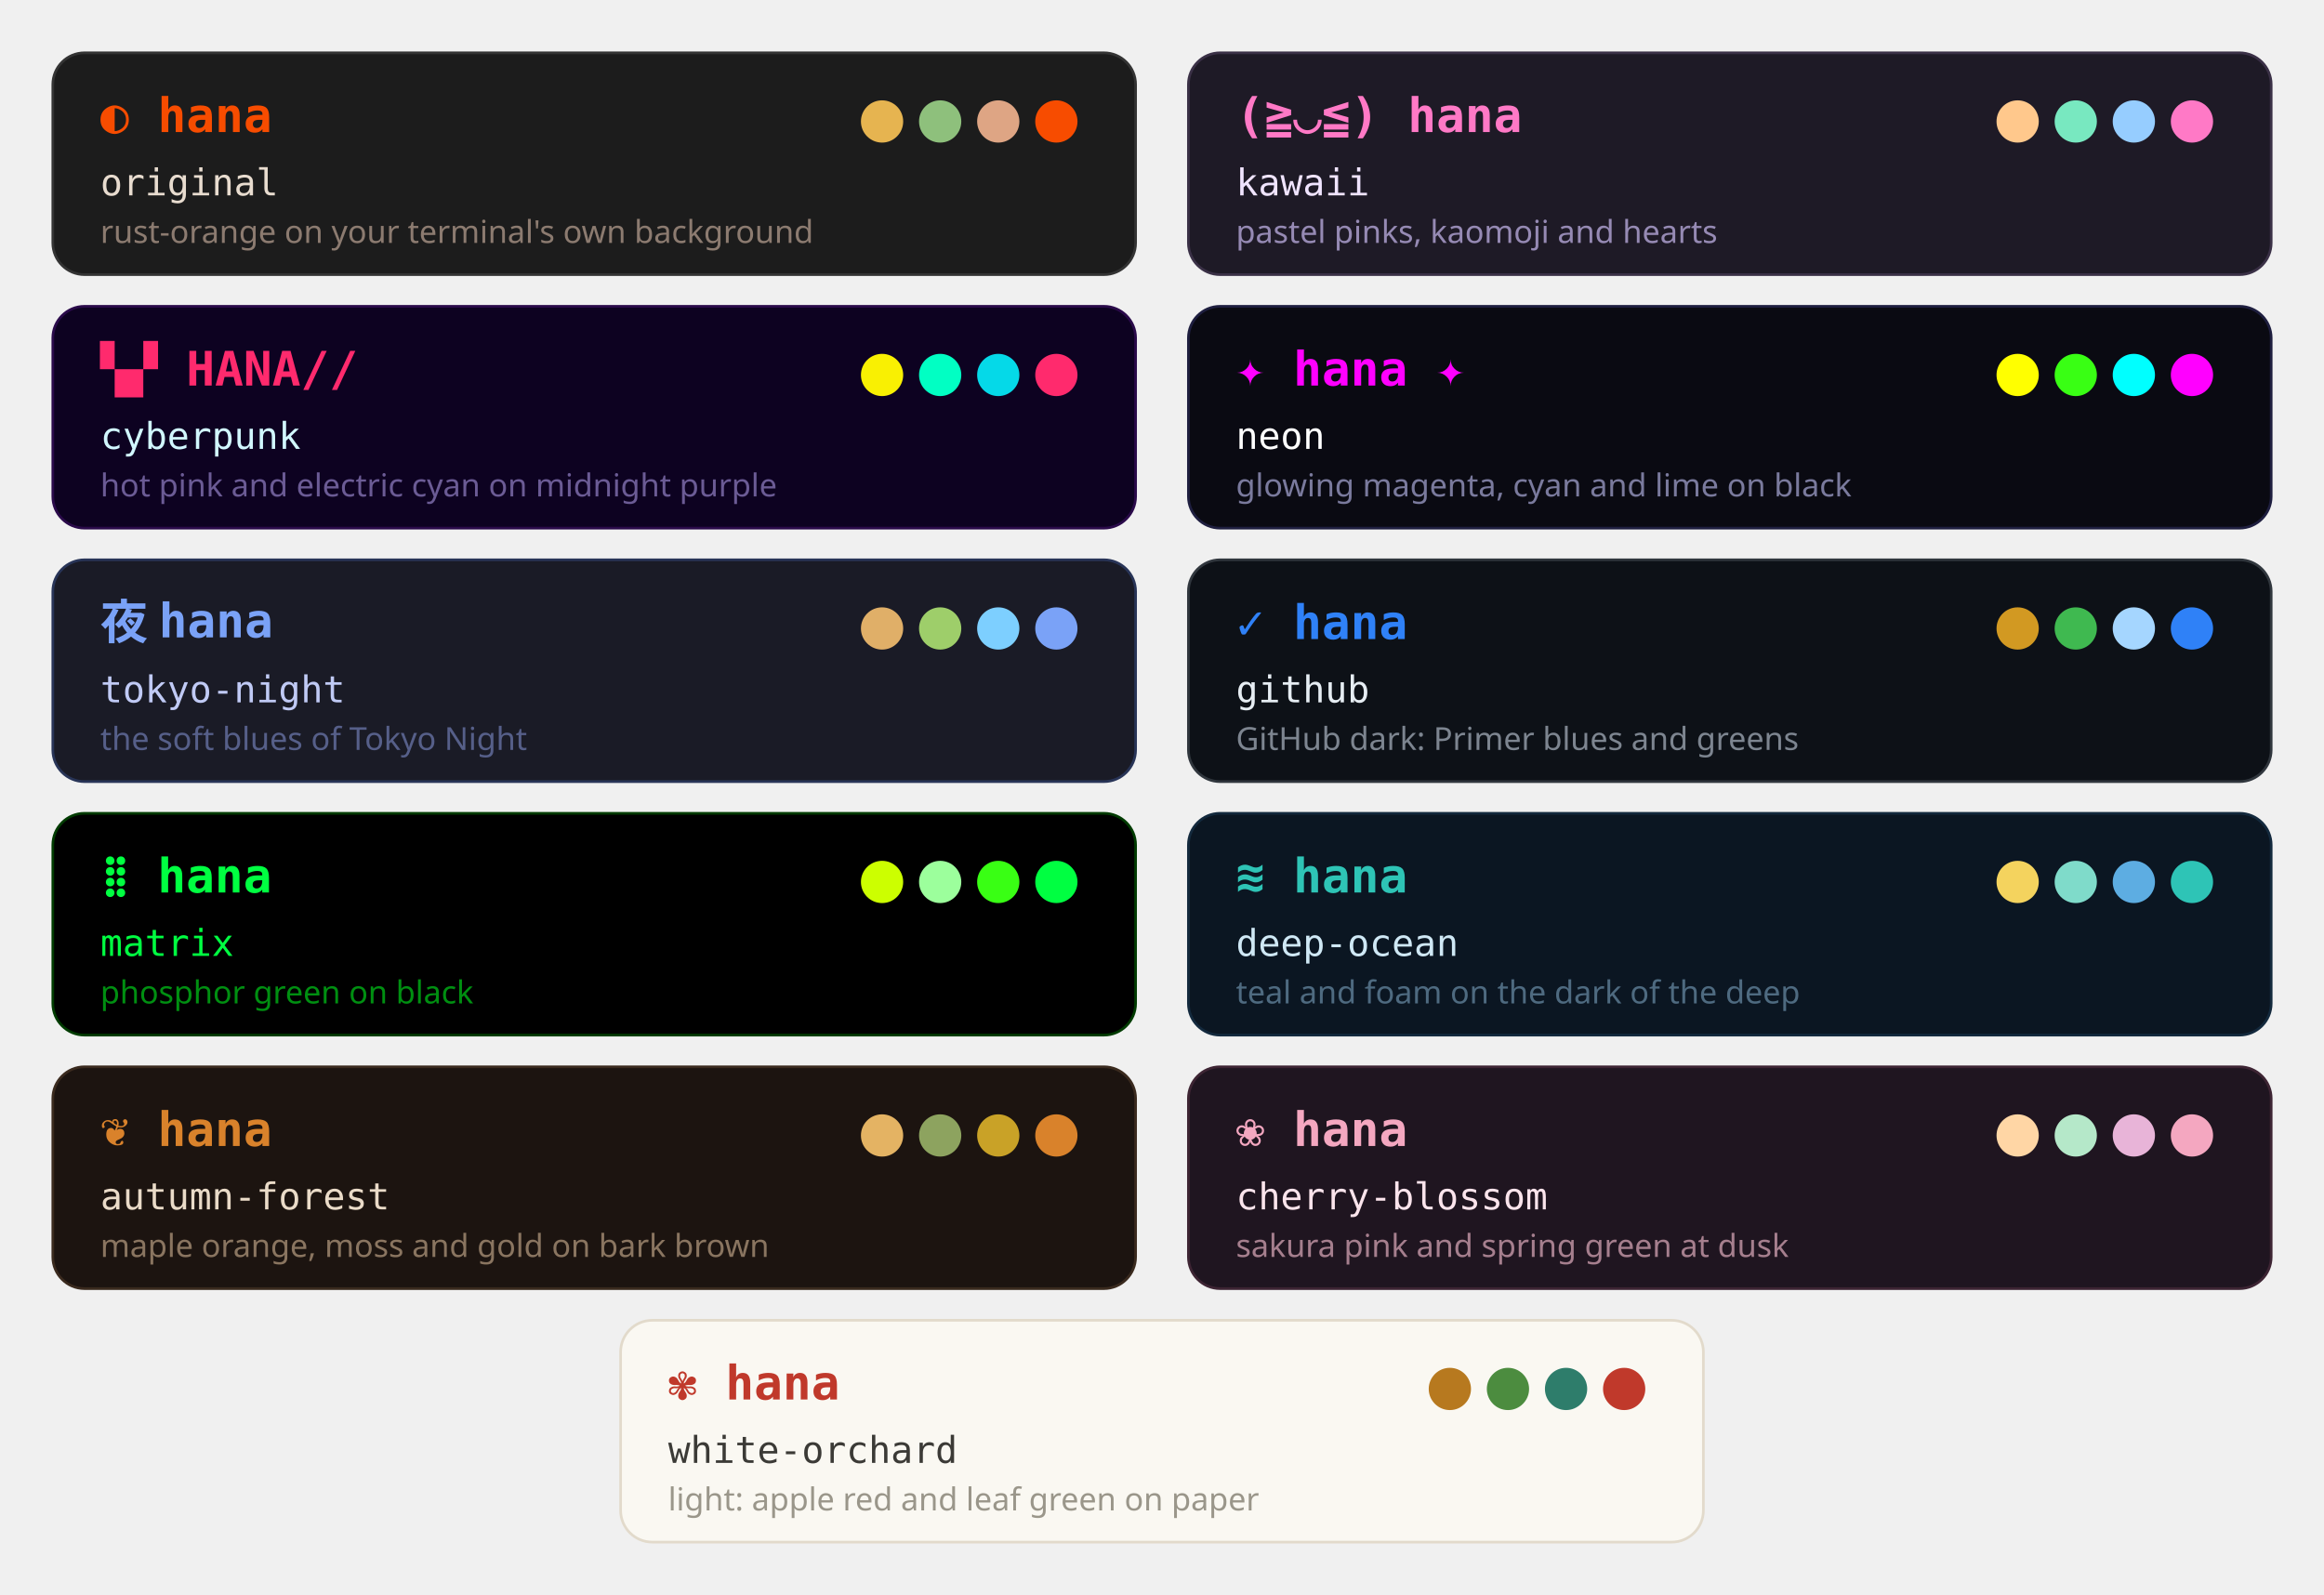
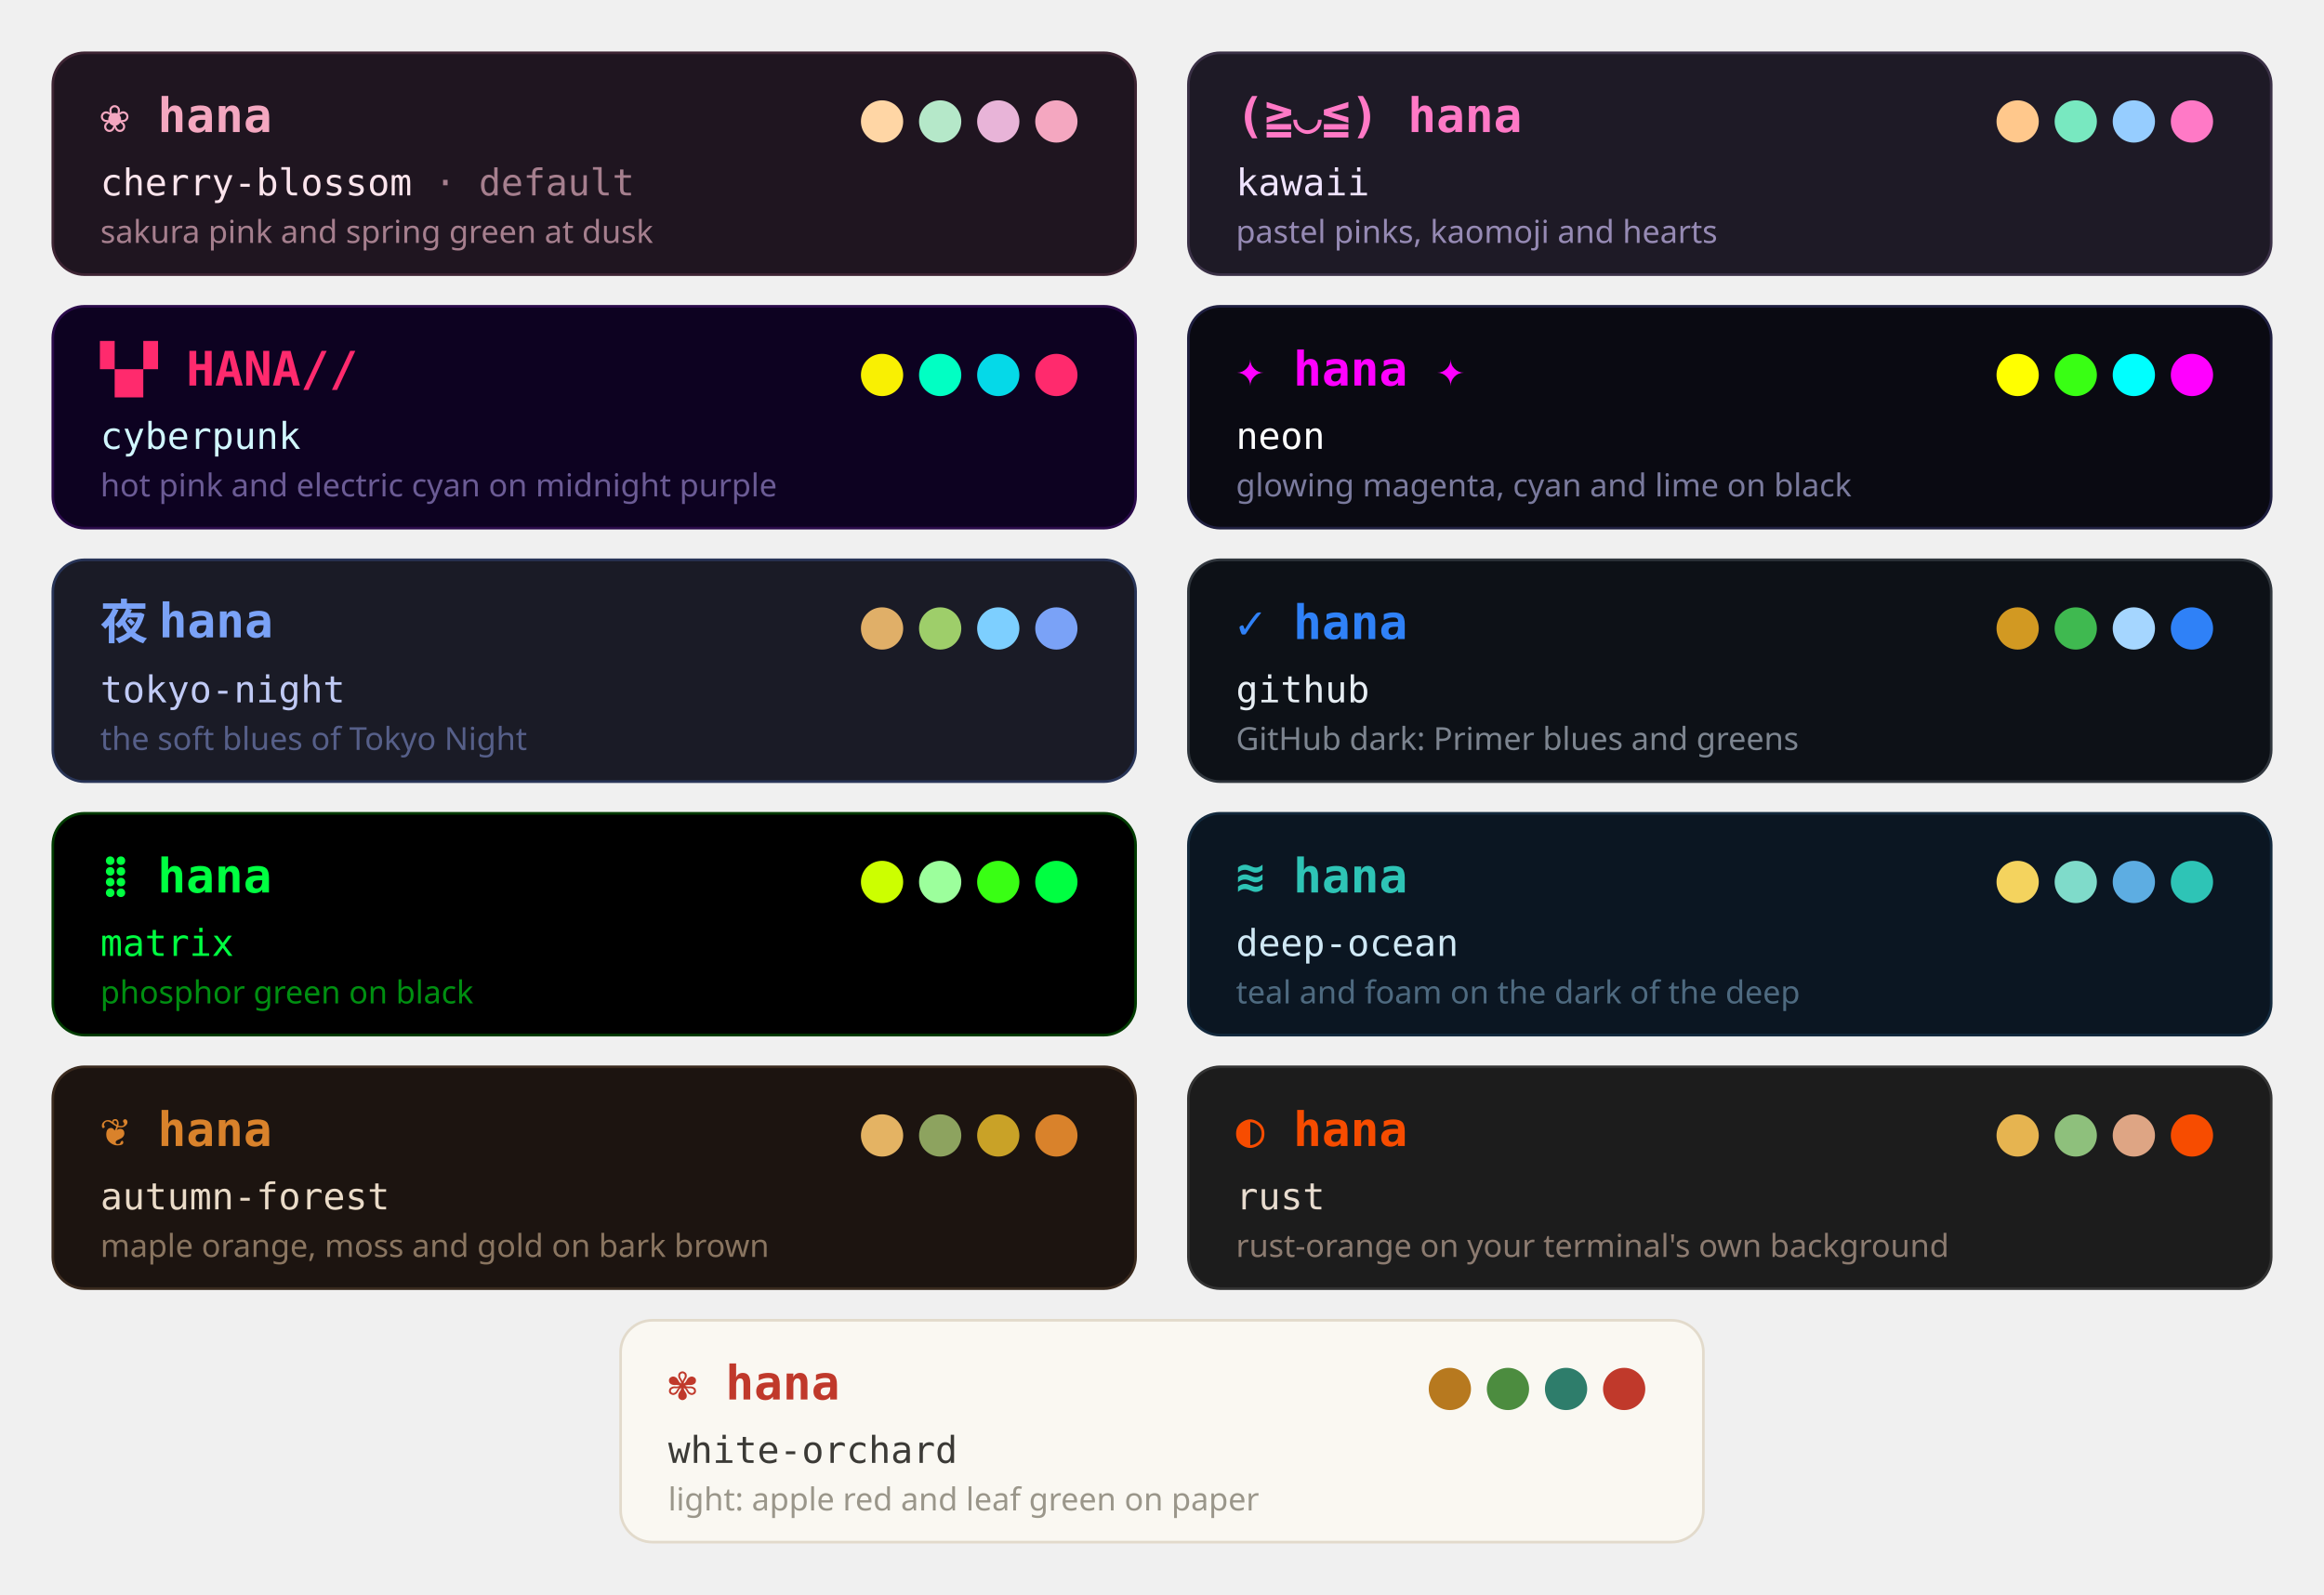
<svg xmlns="http://www.w3.org/2000/svg" width="880" height="604" viewBox="0 0 880 604" role="img" aria-label="hana's eleven themes">
  <style>
    .logo { font-family: Cascadia Code, Consolas, ui-monospace, monospace; font-size: 18px; font-weight: 700; }
    .name { font-family: Cascadia Code, Consolas, ui-monospace, monospace; font-size: 14px; }
    .blurb { font-family: Segoe UI, system-ui, -apple-system, sans-serif; font-size: 12px; }
  </style>
-   <g transform="translate(20 20)">
+   <g transform="translate(450 404)">
    <rect width="410" height="84" rx="12" fill="#1C1C1C" stroke="#333" />
    <text x="18" y="30" class="logo" fill="#F74C00">◐ hana</text>
-     <text x="18" y="54" class="name" fill="#E8DCCF">original</text>
+     <text x="18" y="54" class="name" fill="#E8DCCF">rust</text>
    <text x="18" y="72" class="blurb" fill="#8C7B70">rust-orange on your terminal's own background</text>
    <circle cx="380" cy="26" r="8" fill="#F74C00" />
    <circle cx="358" cy="26" r="8" fill="#DEA584" />
    <circle cx="336" cy="26" r="8" fill="#8EC07C" />
    <circle cx="314" cy="26" r="8" fill="#E6B450" />
  </g>
  <g transform="translate(450 20)">
    <rect width="410" height="84" rx="12" fill="#1E1A26" stroke="#3A3046" />
    <text x="18" y="30" class="logo" fill="#FF79C6">(≧◡≦) hana</text>
    <text x="18" y="54" class="name" fill="#F0E4FF">kawaii</text>
    <text x="18" y="72" class="blurb" fill="#968AB4">pastel pinks, kaomoji and hearts</text>
    <circle cx="380" cy="26" r="8" fill="#FF79C6" />
    <circle cx="358" cy="26" r="8" fill="#96CDFF" />
    <circle cx="336" cy="26" r="8" fill="#78E8C0" />
    <circle cx="314" cy="26" r="8" fill="#FFC88C" />
  </g>
  <g transform="translate(20 116)">
    <rect width="410" height="84" rx="12" fill="#0D0221" stroke="#2A0A4A" />
    <text x="18" y="30" class="logo" fill="#FF2A6D">▚▞ HANA//</text>
    <text x="18" y="54" class="name" fill="#D1F7FF">cyberpunk</text>
    <text x="18" y="72" class="blurb" fill="#6B5B95">hot pink and electric cyan on midnight purple</text>
    <circle cx="380" cy="26" r="8" fill="#FF2A6D" />
    <circle cx="358" cy="26" r="8" fill="#05D9E8" />
    <circle cx="336" cy="26" r="8" fill="#01FFC3" />
    <circle cx="314" cy="26" r="8" fill="#F9F002" />
  </g>
  <g transform="translate(450 116)">
    <rect width="410" height="84" rx="12" fill="#0A0A12" stroke="#1E1E3F" />
    <text x="18" y="30" class="logo" fill="#FF00FF">✦ hana ✦</text>
    <text x="18" y="54" class="name" fill="#FFFFFF">neon</text>
    <text x="18" y="72" class="blurb" fill="#7A7A9D">glowing magenta, cyan and lime on black</text>
    <circle cx="380" cy="26" r="8" fill="#FF00FF" />
    <circle cx="358" cy="26" r="8" fill="#00FFFF" />
    <circle cx="336" cy="26" r="8" fill="#39FF14" />
    <circle cx="314" cy="26" r="8" fill="#FFFF00" />
  </g>
  <g transform="translate(20 212)">
    <rect width="410" height="84" rx="12" fill="#1A1B26" stroke="#283457" />
    <text x="18" y="30" class="logo" fill="#7AA2F7">夜 hana</text>
    <text x="18" y="54" class="name" fill="#C0CAF5">tokyo-night</text>
    <text x="18" y="72" class="blurb" fill="#565F89">the soft blues of Tokyo Night</text>
    <circle cx="380" cy="26" r="8" fill="#7AA2F7" />
    <circle cx="358" cy="26" r="8" fill="#7DCFFF" />
    <circle cx="336" cy="26" r="8" fill="#9ECE6A" />
    <circle cx="314" cy="26" r="8" fill="#E0AF68" />
  </g>
  <g transform="translate(450 212)">
    <rect width="410" height="84" rx="12" fill="#0D1117" stroke="#30363D" />
    <text x="18" y="30" class="logo" fill="#2F81F7">✓ hana</text>
    <text x="18" y="54" class="name" fill="#E6EDF3">github</text>
    <text x="18" y="72" class="blurb" fill="#7D8590">GitHub dark: Primer blues and greens</text>
    <circle cx="380" cy="26" r="8" fill="#2F81F7" />
    <circle cx="358" cy="26" r="8" fill="#A5D6FF" />
    <circle cx="336" cy="26" r="8" fill="#3FB950" />
    <circle cx="314" cy="26" r="8" fill="#D29922" />
  </g>
  <g transform="translate(20 308)">
    <rect width="410" height="84" rx="12" fill="#000000" stroke="#003B00" />
    <text x="18" y="30" class="logo" fill="#00FF41">⣿ hana</text>
    <text x="18" y="54" class="name" fill="#00FF41">matrix</text>
    <text x="18" y="72" class="blurb" fill="#008F11">phosphor green on black</text>
    <circle cx="380" cy="26" r="8" fill="#00FF41" />
    <circle cx="358" cy="26" r="8" fill="#39FF14" />
    <circle cx="336" cy="26" r="8" fill="#9CFF9C" />
    <circle cx="314" cy="26" r="8" fill="#CCFF00" />
  </g>
  <g transform="translate(450 308)">
    <rect width="410" height="84" rx="12" fill="#0B1622" stroke="#13293D" />
    <text x="18" y="30" class="logo" fill="#2EC4B6">≋ hana</text>
    <text x="18" y="54" class="name" fill="#CFE8F5">deep-ocean</text>
    <text x="18" y="72" class="blurb" fill="#4E6A80">teal and foam on the dark of the deep</text>
    <circle cx="380" cy="26" r="8" fill="#2EC4B6" />
    <circle cx="358" cy="26" r="8" fill="#5DADE2" />
    <circle cx="336" cy="26" r="8" fill="#7FDBCA" />
    <circle cx="314" cy="26" r="8" fill="#F4D35E" />
  </g>
  <g transform="translate(20 404)">
    <rect width="410" height="84" rx="12" fill="#1C1410" stroke="#3A2A1E" />
    <text x="18" y="30" class="logo" fill="#D9822B">❦ hana</text>
    <text x="18" y="54" class="name" fill="#EADBC8">autumn-forest</text>
    <text x="18" y="72" class="blurb" fill="#8A7560">maple orange, moss and gold on bark brown</text>
    <circle cx="380" cy="26" r="8" fill="#D9822B" />
    <circle cx="358" cy="26" r="8" fill="#C9A227" />
    <circle cx="336" cy="26" r="8" fill="#8DA35F" />
    <circle cx="314" cy="26" r="8" fill="#E4B363" />
  </g>
-   <g transform="translate(450 404)">
+   <g transform="translate(20 20)">
    <rect width="410" height="84" rx="12" fill="#1F1520" stroke="#3D2433" />
    <text x="18" y="30" class="logo" fill="#F4A7C0">❀ hana</text>
-     <text x="18" y="54" class="name" fill="#FBE4EC">cherry-blossom</text>
+     <text x="18" y="54" class="name" fill="#FBE4EC">cherry-blossom <tspan fill="#A67F8E">· default</tspan>
+     </text>
    <text x="18" y="72" class="blurb" fill="#A67F8E">sakura pink and spring green at dusk</text>
    <circle cx="380" cy="26" r="8" fill="#F4A7C0" />
    <circle cx="358" cy="26" r="8" fill="#E8B4D8" />
    <circle cx="336" cy="26" r="8" fill="#B5E8C9" />
    <circle cx="314" cy="26" r="8" fill="#FFD6A5" />
  </g>
  <g transform="translate(235 500)">
    <rect width="410" height="84" rx="12" fill="#FAF8F2" stroke="#E2DACB" />
    <text x="18" y="30" class="logo" fill="#C0392B">✾ hana</text>
    <text x="18" y="54" class="name" fill="#3B3A36">white-orchard</text>
    <text x="18" y="72" class="blurb" fill="#9A968A">light: apple red and leaf green on paper</text>
    <circle cx="380" cy="26" r="8" fill="#C0392B" />
    <circle cx="358" cy="26" r="8" fill="#2E7D6B" />
    <circle cx="336" cy="26" r="8" fill="#4C8C3F" />
    <circle cx="314" cy="26" r="8" fill="#B7791F" />
  </g>
</svg>
